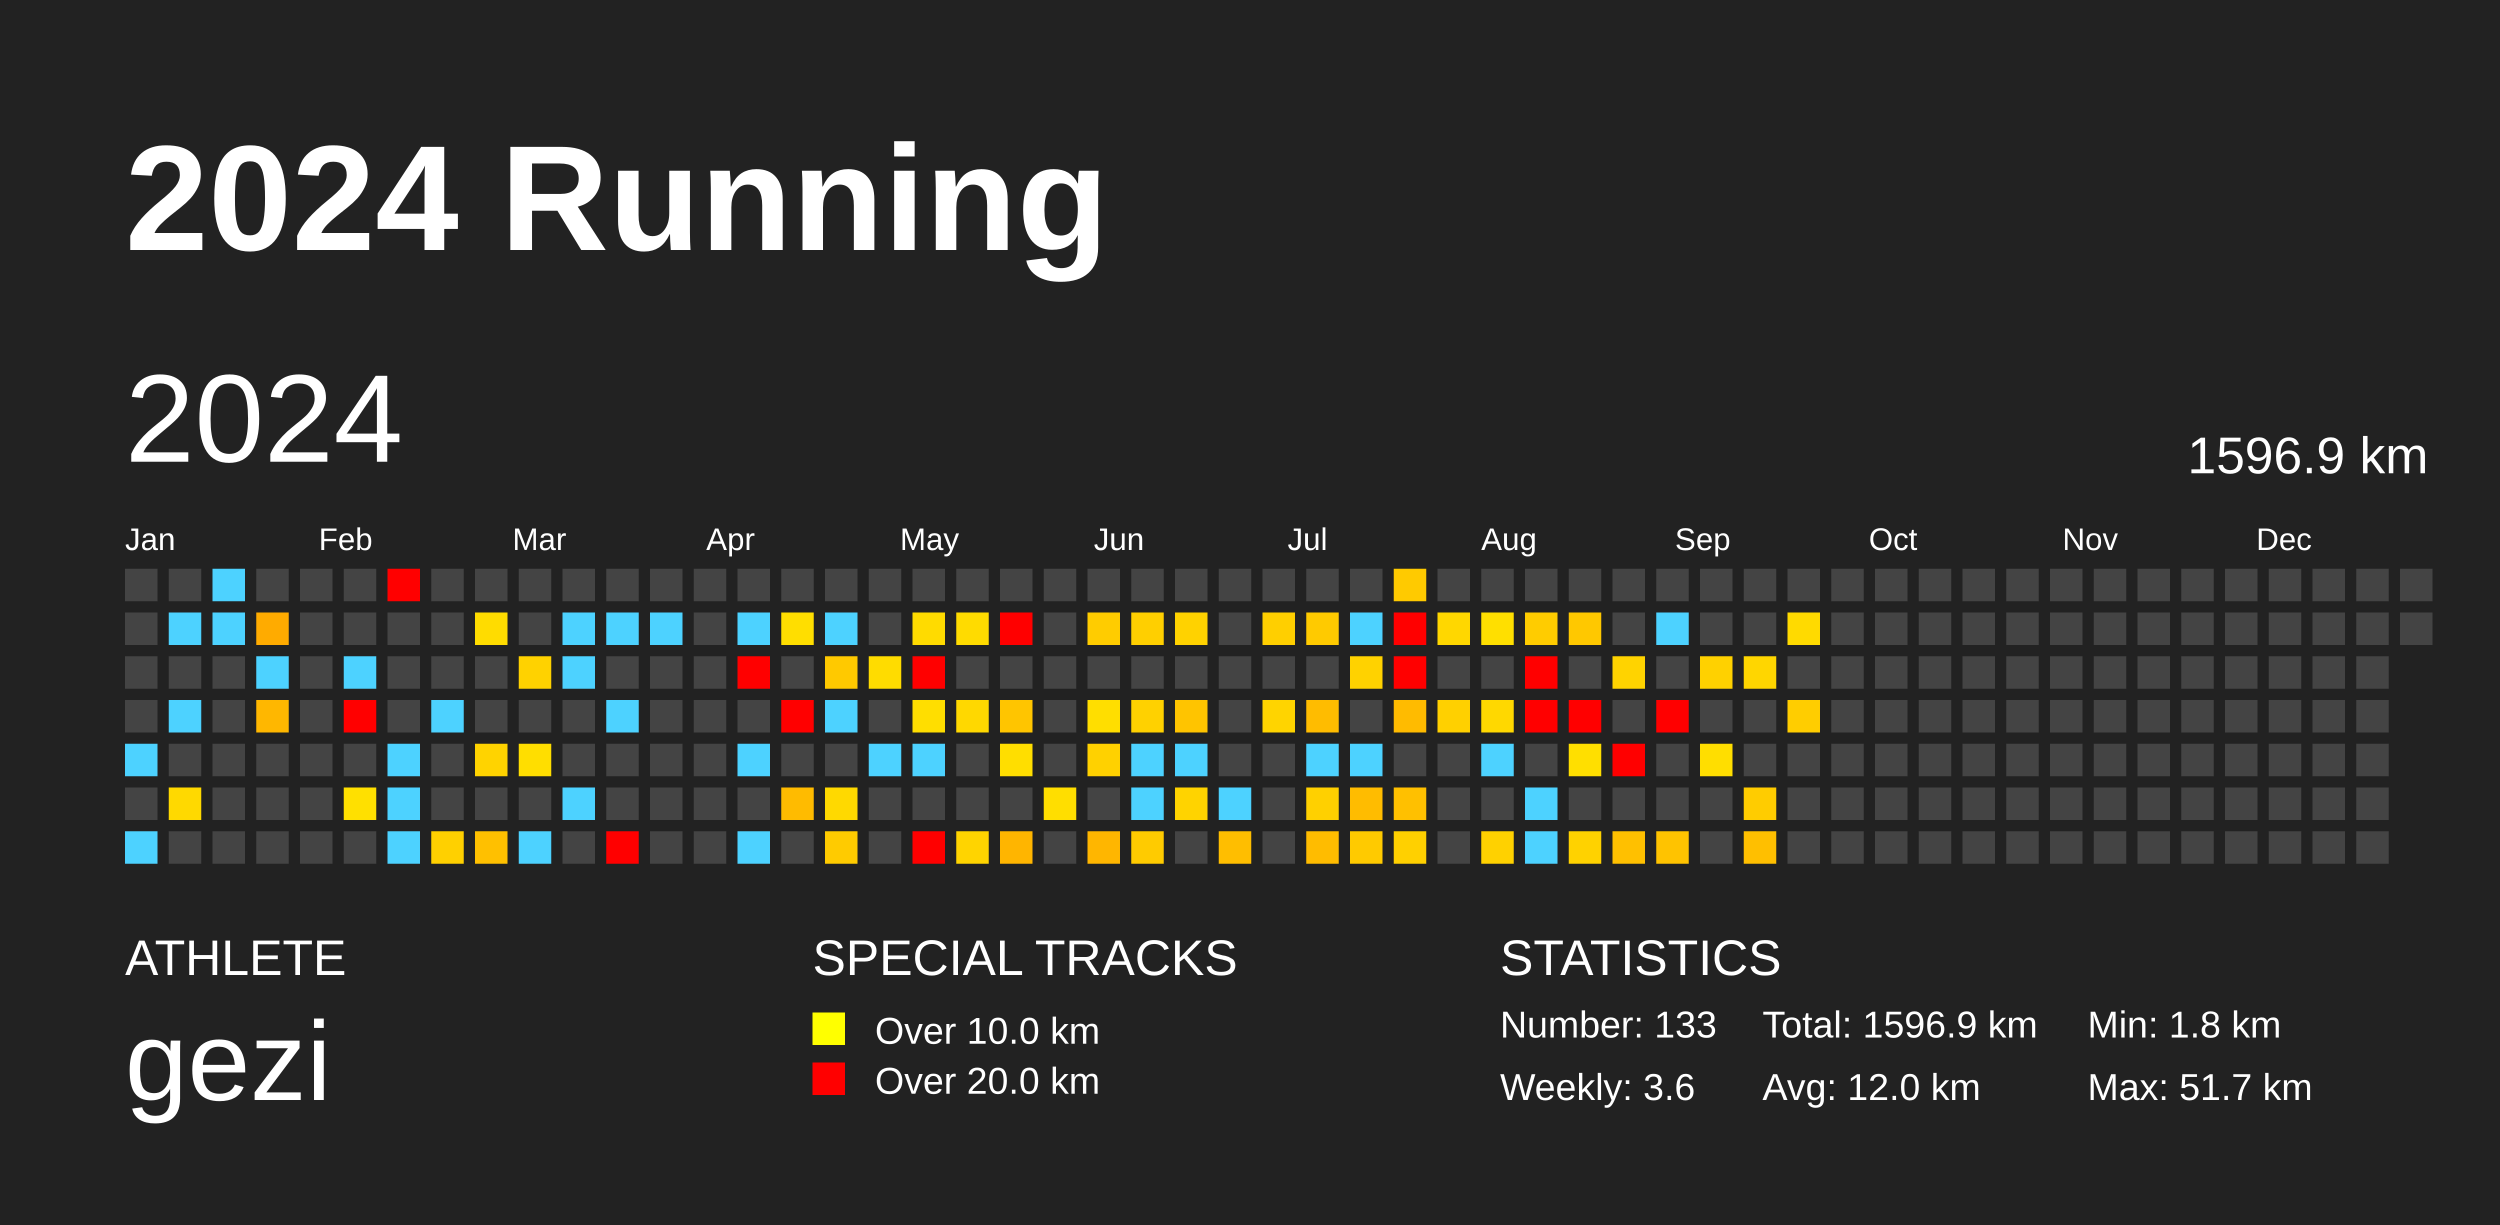
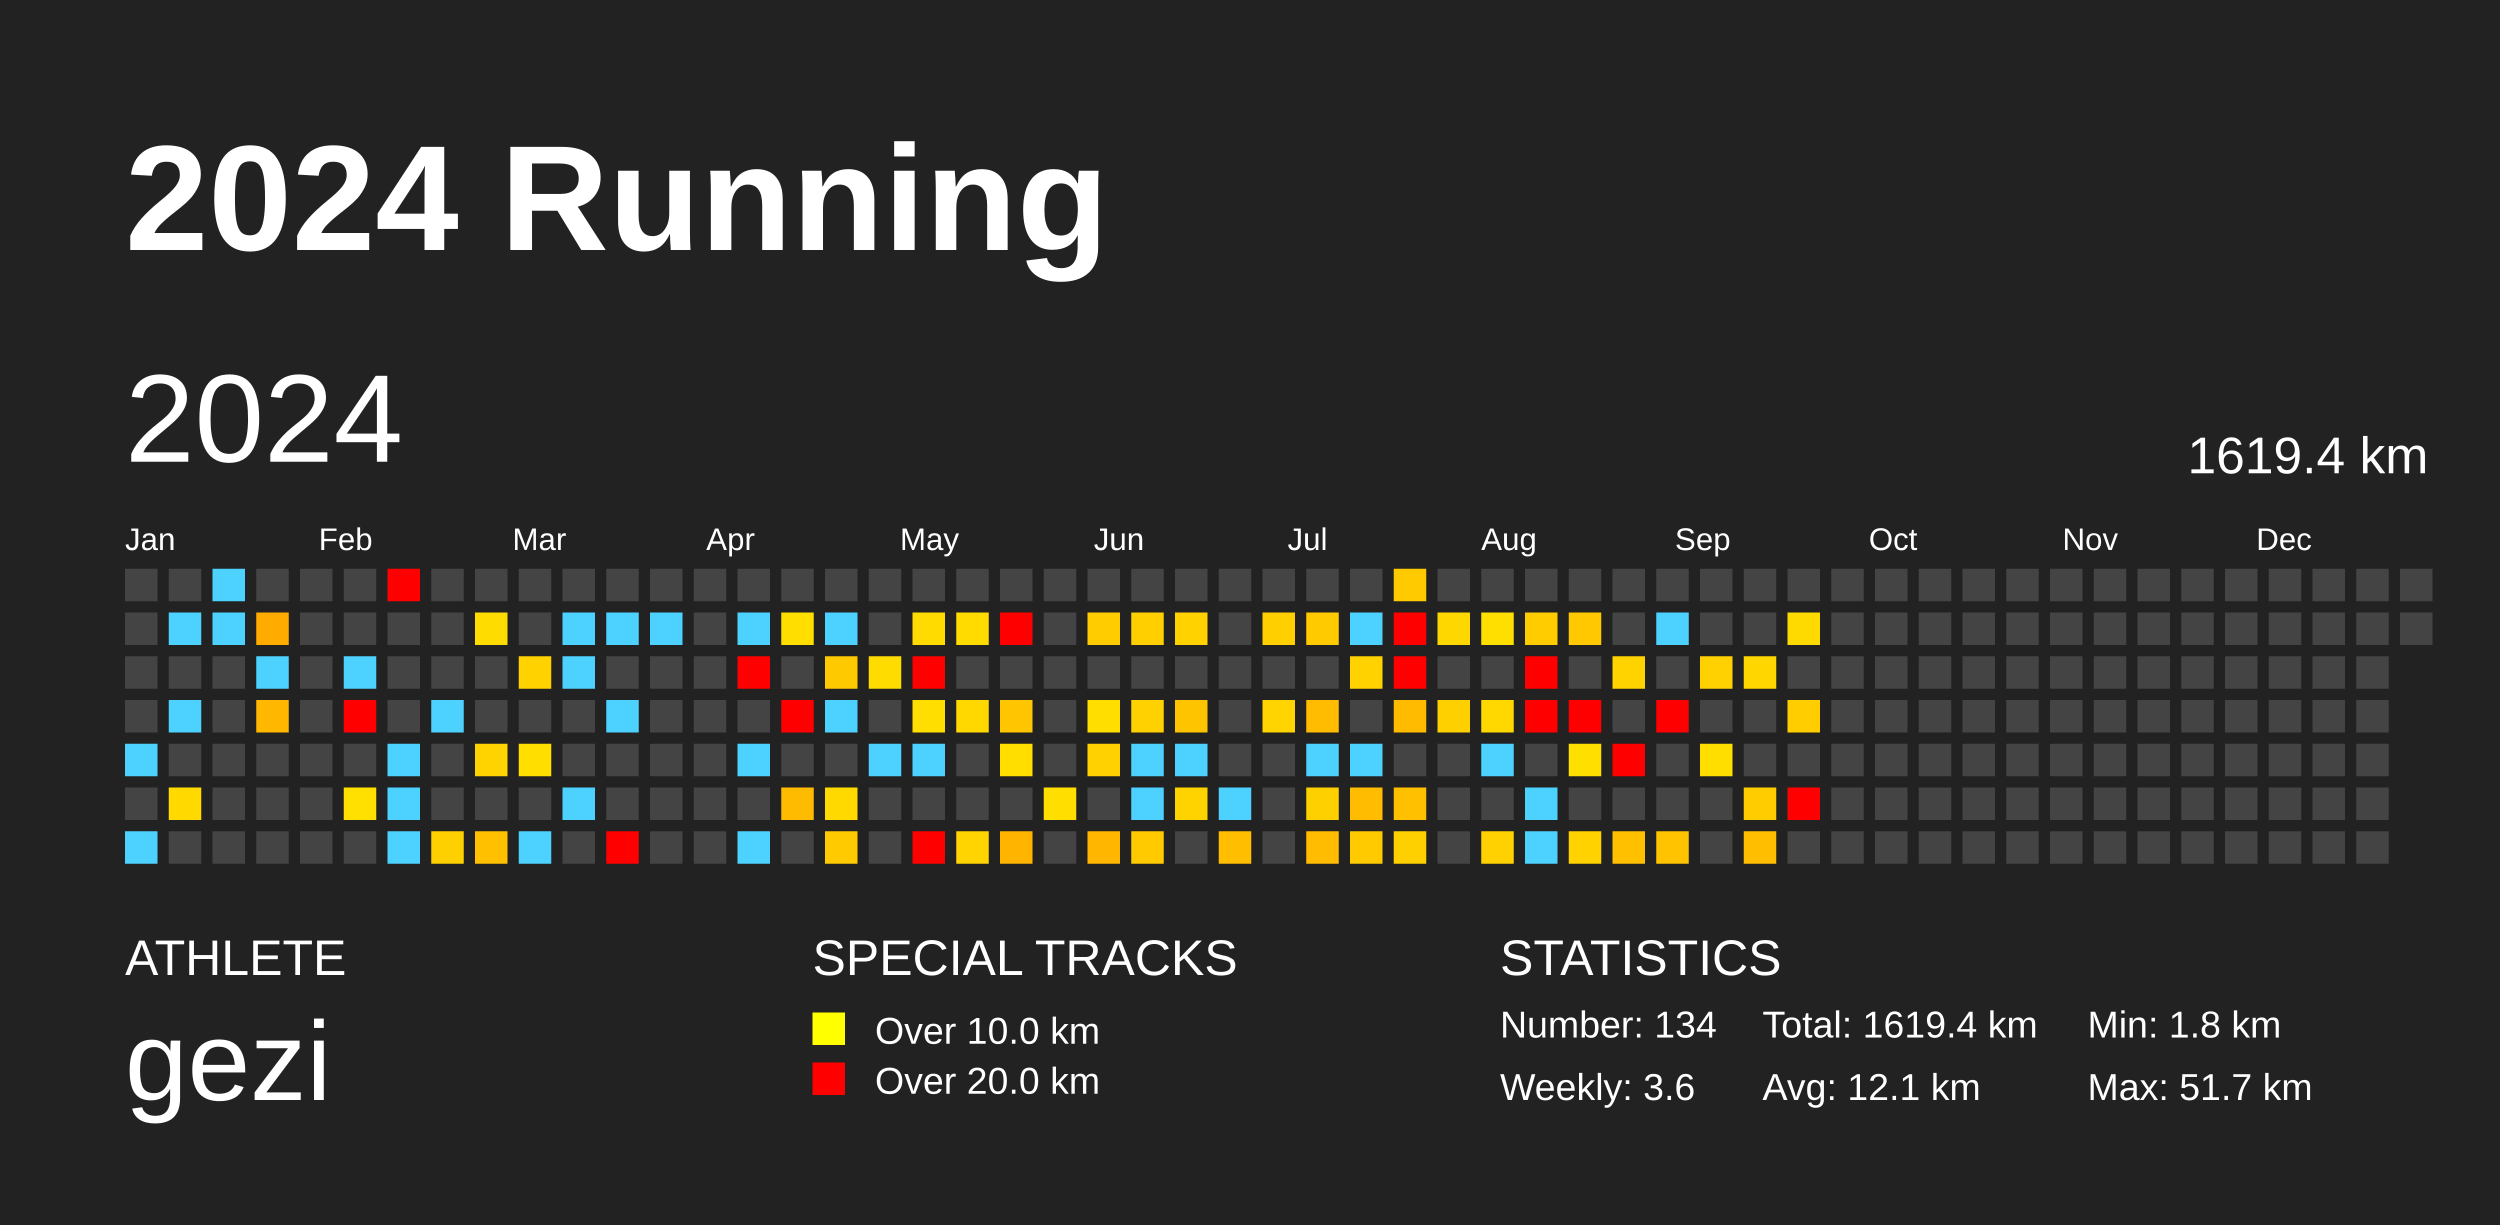
<svg xmlns="http://www.w3.org/2000/svg" baseProfile="full" height="98mm" version="1.1" viewBox="0,0,200,98" width="200mm">
  <defs />
  <rect fill="#222222" height="98" width="200" x="0" y="0" />
  <text fill="#FFFFFF" style="font-size:12px; font-family:Arial; font-weight:bold;" x="10" y="20">2024 Running</text>
  <text fill="#FFFFFF" style="font-size:4px; font-family:Arial" x="10" y="78">ATHLETE</text>
  <text fill="#FFFFFF" style="font-size:9px; font-family:Arial" x="10" y="88">gezi</text>
  <text fill="#FFFFFF" style="font-size:4px; font-family:Arial" x="65" y="78">SPECIAL TRACKS</text>
  <rect fill="yellow" height="2.6" width="2.6" x="65" y="81" />
  <text fill="#FFFFFF" style="font-size:3px; font-family:Arial" x="70" y="83.5">Over 10.0 km</text>
  <rect fill="red" height="2.6" width="2.6" x="65" y="85" />
  <text fill="#FFFFFF" style="font-size:3px; font-family:Arial" x="70" y="87.5">Over 20.0 km</text>
  <text fill="#FFFFFF" style="font-size:4px; font-family:Arial" x="120" y="78">STATISTICS</text>
-   <text fill="#FFFFFF" style="font-size:3px; font-family:Arial" x="120" y="83">Number: 133</text>
+   <text fill="#FFFFFF" style="font-size:3px; font-family:Arial" x="120" y="83">Number: 134</text>
  <text fill="#FFFFFF" style="font-size:3px; font-family:Arial" x="120" y="88">Weekly: 3.6</text>
-   <text fill="#FFFFFF" style="font-size:3px; font-family:Arial" x="141" y="83">Total: 1596.9 km</text>
-   <text fill="#FFFFFF" style="font-size:3px; font-family:Arial" x="141" y="88">Avg: 12.0 km</text>
+   <text fill="#FFFFFF" style="font-size:3px; font-family:Arial" x="141" y="83">Total: 1619.4 km</text>
+   <text fill="#FFFFFF" style="font-size:3px; font-family:Arial" x="141" y="88">Avg: 12.1 km</text>
  <text fill="#FFFFFF" style="font-size:3px; font-family:Arial" x="167" y="83">Min: 1.8 km</text>
  <text fill="#FFFFFF" style="font-size:3px; font-family:Arial" x="167" y="88">Max: 51.7 km</text>
  <text dominant-baseline="hanging" fill="#FFFFFF" style="font-size:10.0px; font-family:Arial;" x="10" y="30">2024</text>
-   <text dominant-baseline="hanging" fill="#FFFFFF" style="font-size:4.125px; font-family:Arial;" x="175" y="35">1596.9 km</text>
+   <text dominant-baseline="hanging" fill="#FFFFFF" style="font-size:4.125px; font-family:Arial;" x="175" y="35">1619.4 km</text>
  <text fill="#FFFFFF" style="font-size:2.5px; font-family:Arial" x="10.0" y="44">Jan</text>
  <text fill="#FFFFFF" style="font-size:2.5px; font-family:Arial" x="25.5" y="44">Feb</text>
  <text fill="#FFFFFF" style="font-size:2.5px; font-family:Arial" x="41.0" y="44">Mar</text>
  <text fill="#FFFFFF" style="font-size:2.5px; font-family:Arial" x="56.5" y="44">Apr</text>
  <text fill="#FFFFFF" style="font-size:2.5px; font-family:Arial" x="72.0" y="44">May</text>
  <text fill="#FFFFFF" style="font-size:2.5px; font-family:Arial" x="87.5" y="44">Jun</text>
  <text fill="#FFFFFF" style="font-size:2.5px; font-family:Arial" x="103.0" y="44">Jul</text>
  <text fill="#FFFFFF" style="font-size:2.5px; font-family:Arial" x="118.5" y="44">Aug</text>
  <text fill="#FFFFFF" style="font-size:2.5px; font-family:Arial" x="134.0" y="44">Sep</text>
  <text fill="#FFFFFF" style="font-size:2.5px; font-family:Arial" x="149.5" y="44">Oct</text>
  <text fill="#FFFFFF" style="font-size:2.5px; font-family:Arial" x="165.0" y="44">Nov</text>
  <text fill="#FFFFFF" style="font-size:2.5px; font-family:Arial" x="180.5" y="44">Dec</text>
  <rect fill="#444444" height="2.6" width="2.6" x="10.0" y="45.5" />
  <rect fill="#444444" height="2.6" width="2.6" x="10.0" y="49.0" />
  <rect fill="#444444" height="2.6" width="2.6" x="10.0" y="52.5" />
  <rect fill="#444444" height="2.6" width="2.6" x="10.0" y="56.0" />
  <rect fill="#4dd2ff" height="2.6" width="2.6" x="10.0" y="59.5" />
  <rect fill="#444444" height="2.6" width="2.6" x="10.0" y="63.0" />
  <rect fill="#4dd2ff" height="2.6" width="2.6" x="10.0" y="66.5" />
  <rect fill="#444444" height="2.6" width="2.6" x="13.5" y="45.5" />
  <rect fill="#4dd2ff" height="2.6" width="2.6" x="13.5" y="49.0" />
  <rect fill="#444444" height="2.6" width="2.6" x="13.5" y="52.5" />
  <rect fill="#4dd2ff" height="2.6" width="2.6" x="13.5" y="56.0" />
  <rect fill="#444444" height="2.6" width="2.6" x="13.5" y="59.5" />
  <rect fill="#ffd900" height="2.6" width="2.6" x="13.5" y="63.0" />
  <rect fill="#444444" height="2.6" width="2.6" x="13.5" y="66.5" />
  <rect fill="#4dd2ff" height="2.6" width="2.6" x="17.0" y="45.5" />
  <rect fill="#4dd2ff" height="2.6" width="2.6" x="17.0" y="49.0" />
  <rect fill="#444444" height="2.6" width="2.6" x="17.0" y="52.5" />
  <rect fill="#444444" height="2.6" width="2.6" x="17.0" y="56.0" />
  <rect fill="#444444" height="2.6" width="2.6" x="17.0" y="59.5" />
  <rect fill="#444444" height="2.6" width="2.6" x="17.0" y="63.0" />
  <rect fill="#444444" height="2.6" width="2.6" x="17.0" y="66.5" />
  <rect fill="#444444" height="2.6" width="2.6" x="20.5" y="45.5" />
  <rect fill="#ffab00" height="2.6" width="2.6" x="20.5" y="49.0" />
  <rect fill="#4dd2ff" height="2.6" width="2.6" x="20.5" y="52.5" />
  <rect fill="#ffb700" height="2.6" width="2.6" x="20.5" y="56.0" />
  <rect fill="#444444" height="2.6" width="2.6" x="20.5" y="59.5" />
  <rect fill="#444444" height="2.6" width="2.6" x="20.5" y="63.0" />
  <rect fill="#444444" height="2.6" width="2.6" x="20.5" y="66.5" />
  <rect fill="#444444" height="2.6" width="2.6" x="24.0" y="45.5" />
  <rect fill="#444444" height="2.6" width="2.6" x="24.0" y="49.0" />
  <rect fill="#444444" height="2.6" width="2.6" x="24.0" y="52.5" />
  <rect fill="#444444" height="2.6" width="2.6" x="24.0" y="56.0" />
  <rect fill="#444444" height="2.6" width="2.6" x="24.0" y="59.5" />
  <rect fill="#444444" height="2.6" width="2.6" x="24.0" y="63.0" />
  <rect fill="#444444" height="2.6" width="2.6" x="24.0" y="66.5" />
  <rect fill="#444444" height="2.6" width="2.6" x="27.5" y="45.5" />
  <rect fill="#444444" height="2.6" width="2.6" x="27.5" y="49.0" />
  <rect fill="#4dd2ff" height="2.6" width="2.6" x="27.5" y="52.5" />
  <rect fill="red" height="2.6" width="2.6" x="27.5" y="56.0" />
  <rect fill="#444444" height="2.6" width="2.6" x="27.5" y="59.5" />
  <rect fill="#ffe000" height="2.6" width="2.6" x="27.5" y="63.0" />
  <rect fill="#444444" height="2.6" width="2.6" x="27.5" y="66.5" />
  <rect fill="red" height="2.6" width="2.6" x="31.0" y="45.5" />
  <rect fill="#444444" height="2.6" width="2.6" x="31.0" y="49.0" />
  <rect fill="#444444" height="2.6" width="2.6" x="31.0" y="52.5" />
  <rect fill="#444444" height="2.6" width="2.6" x="31.0" y="56.0" />
  <rect fill="#4dd2ff" height="2.6" width="2.6" x="31.0" y="59.5" />
  <rect fill="#4dd2ff" height="2.6" width="2.6" x="31.0" y="63.0" />
  <rect fill="#4dd2ff" height="2.6" width="2.6" x="31.0" y="66.5" />
  <rect fill="#444444" height="2.6" width="2.6" x="34.5" y="45.5" />
  <rect fill="#444444" height="2.6" width="2.6" x="34.5" y="49.0" />
  <rect fill="#444444" height="2.6" width="2.6" x="34.5" y="52.5" />
  <rect fill="#4dd2ff" height="2.6" width="2.6" x="34.5" y="56.0" />
  <rect fill="#444444" height="2.6" width="2.6" x="34.5" y="59.5" />
  <rect fill="#444444" height="2.6" width="2.6" x="34.5" y="63.0" />
  <rect fill="#ffd000" height="2.6" width="2.6" x="34.5" y="66.5" />
  <rect fill="#444444" height="2.6" width="2.6" x="38.0" y="45.5" />
  <rect fill="#ffdc00" height="2.6" width="2.6" x="38.0" y="49.0" />
  <rect fill="#444444" height="2.6" width="2.6" x="38.0" y="52.5" />
  <rect fill="#444444" height="2.6" width="2.6" x="38.0" y="56.0" />
  <rect fill="#ffd300" height="2.6" width="2.6" x="38.0" y="59.5" />
  <rect fill="#444444" height="2.6" width="2.6" x="38.0" y="63.0" />
  <rect fill="#ffc000" height="2.6" width="2.6" x="38.0" y="66.5" />
  <rect fill="#444444" height="2.6" width="2.6" x="41.5" y="45.5" />
  <rect fill="#444444" height="2.6" width="2.6" x="41.5" y="49.0" />
  <rect fill="#ffd200" height="2.6" width="2.6" x="41.5" y="52.5" />
  <rect fill="#444444" height="2.6" width="2.6" x="41.5" y="56.0" />
  <rect fill="#ffde00" height="2.6" width="2.6" x="41.5" y="59.5" />
  <rect fill="#444444" height="2.6" width="2.6" x="41.5" y="63.0" />
  <rect fill="#4dd2ff" height="2.6" width="2.6" x="41.5" y="66.5" />
  <rect fill="#444444" height="2.6" width="2.6" x="45.0" y="45.5" />
  <rect fill="#4dd2ff" height="2.6" width="2.6" x="45.0" y="49.0" />
  <rect fill="#4dd2ff" height="2.6" width="2.6" x="45.0" y="52.5" />
  <rect fill="#444444" height="2.6" width="2.6" x="45.0" y="56.0" />
  <rect fill="#444444" height="2.6" width="2.6" x="45.0" y="59.5" />
  <rect fill="#4dd2ff" height="2.6" width="2.6" x="45.0" y="63.0" />
  <rect fill="#444444" height="2.6" width="2.6" x="45.0" y="66.5" />
  <rect fill="#444444" height="2.6" width="2.6" x="48.5" y="45.5" />
  <rect fill="#4dd2ff" height="2.6" width="2.6" x="48.5" y="49.0" />
  <rect fill="#444444" height="2.6" width="2.6" x="48.5" y="52.5" />
  <rect fill="#4dd2ff" height="2.6" width="2.6" x="48.5" y="56.0" />
  <rect fill="#444444" height="2.6" width="2.6" x="48.5" y="59.5" />
  <rect fill="#444444" height="2.6" width="2.6" x="48.5" y="63.0" />
  <rect fill="red" height="2.6" width="2.6" x="48.5" y="66.5" />
  <rect fill="#444444" height="2.6" width="2.6" x="52.0" y="45.5" />
  <rect fill="#4dd2ff" height="2.6" width="2.6" x="52.0" y="49.0" />
  <rect fill="#444444" height="2.6" width="2.6" x="52.0" y="52.5" />
  <rect fill="#444444" height="2.6" width="2.6" x="52.0" y="56.0" />
  <rect fill="#444444" height="2.6" width="2.6" x="52.0" y="59.5" />
  <rect fill="#444444" height="2.6" width="2.6" x="52.0" y="63.0" />
  <rect fill="#444444" height="2.6" width="2.6" x="52.0" y="66.5" />
  <rect fill="#444444" height="2.6" width="2.6" x="55.5" y="45.5" />
  <rect fill="#444444" height="2.6" width="2.6" x="55.5" y="49.0" />
  <rect fill="#444444" height="2.6" width="2.6" x="55.5" y="52.5" />
  <rect fill="#444444" height="2.6" width="2.6" x="55.5" y="56.0" />
  <rect fill="#444444" height="2.6" width="2.6" x="55.5" y="59.5" />
  <rect fill="#444444" height="2.6" width="2.6" x="55.5" y="63.0" />
  <rect fill="#444444" height="2.6" width="2.6" x="55.5" y="66.5" />
  <rect fill="#444444" height="2.6" width="2.6" x="59.0" y="45.5" />
  <rect fill="#4dd2ff" height="2.6" width="2.6" x="59.0" y="49.0" />
  <rect fill="red" height="2.6" width="2.6" x="59.0" y="52.5" />
  <rect fill="#444444" height="2.6" width="2.6" x="59.0" y="56.0" />
  <rect fill="#4dd2ff" height="2.6" width="2.6" x="59.0" y="59.5" />
  <rect fill="#444444" height="2.6" width="2.6" x="59.0" y="63.0" />
  <rect fill="#4dd2ff" height="2.6" width="2.6" x="59.0" y="66.5" />
  <rect fill="#444444" height="2.6" width="2.6" x="62.5" y="45.5" />
  <rect fill="#ffde00" height="2.6" width="2.6" x="62.5" y="49.0" />
  <rect fill="#444444" height="2.6" width="2.6" x="62.5" y="52.5" />
  <rect fill="red" height="2.6" width="2.6" x="62.5" y="56.0" />
  <rect fill="#444444" height="2.6" width="2.6" x="62.5" y="59.5" />
  <rect fill="#ffbb00" height="2.6" width="2.6" x="62.5" y="63.0" />
  <rect fill="#444444" height="2.6" width="2.6" x="62.5" y="66.5" />
  <rect fill="#444444" height="2.6" width="2.6" x="66.0" y="45.5" />
  <rect fill="#4dd2ff" height="2.6" width="2.6" x="66.0" y="49.0" />
  <rect fill="#ffc900" height="2.6" width="2.6" x="66.0" y="52.5" />
  <rect fill="#4dd2ff" height="2.6" width="2.6" x="66.0" y="56.0" />
  <rect fill="#444444" height="2.6" width="2.6" x="66.0" y="59.5" />
  <rect fill="#ffd900" height="2.6" width="2.6" x="66.0" y="63.0" />
  <rect fill="#ffcb00" height="2.6" width="2.6" x="66.0" y="66.5" />
  <rect fill="#444444" height="2.6" width="2.6" x="69.5" y="45.5" />
  <rect fill="#444444" height="2.6" width="2.6" x="69.5" y="49.0" />
  <rect fill="#ffdc00" height="2.6" width="2.6" x="69.5" y="52.5" />
  <rect fill="#444444" height="2.6" width="2.6" x="69.5" y="56.0" />
  <rect fill="#4dd2ff" height="2.6" width="2.6" x="69.5" y="59.5" />
  <rect fill="#444444" height="2.6" width="2.6" x="69.5" y="63.0" />
  <rect fill="#444444" height="2.6" width="2.6" x="69.5" y="66.5" />
  <rect fill="#444444" height="2.6" width="2.6" x="73.0" y="45.5" />
  <rect fill="#ffdb00" height="2.6" width="2.6" x="73.0" y="49.0" />
  <rect fill="red" height="2.6" width="2.6" x="73.0" y="52.5" />
  <rect fill="#ffde00" height="2.6" width="2.6" x="73.0" y="56.0" />
  <rect fill="#4dd2ff" height="2.6" width="2.6" x="73.0" y="59.5" />
  <rect fill="#444444" height="2.6" width="2.6" x="73.0" y="63.0" />
  <rect fill="red" height="2.6" width="2.6" x="73.0" y="66.5" />
  <rect fill="#444444" height="2.6" width="2.6" x="76.5" y="45.5" />
  <rect fill="#ffdb00" height="2.6" width="2.6" x="76.5" y="49.0" />
  <rect fill="#444444" height="2.6" width="2.6" x="76.5" y="52.5" />
  <rect fill="#ffd800" height="2.6" width="2.6" x="76.5" y="56.0" />
  <rect fill="#444444" height="2.6" width="2.6" x="76.5" y="59.5" />
  <rect fill="#444444" height="2.6" width="2.6" x="76.5" y="63.0" />
  <rect fill="#ffd400" height="2.6" width="2.6" x="76.5" y="66.5" />
  <rect fill="#444444" height="2.6" width="2.6" x="80.0" y="45.5" />
  <rect fill="red" height="2.6" width="2.6" x="80.0" y="49.0" />
  <rect fill="#444444" height="2.6" width="2.6" x="80.0" y="52.5" />
  <rect fill="#ffc500" height="2.6" width="2.6" x="80.0" y="56.0" />
  <rect fill="#ffde00" height="2.6" width="2.6" x="80.0" y="59.5" />
  <rect fill="#444444" height="2.6" width="2.6" x="80.0" y="63.0" />
  <rect fill="#ffb500" height="2.6" width="2.6" x="80.0" y="66.5" />
  <rect fill="#444444" height="2.6" width="2.6" x="83.5" y="45.5" />
  <rect fill="#444444" height="2.6" width="2.6" x="83.5" y="49.0" />
  <rect fill="#444444" height="2.6" width="2.6" x="83.5" y="52.5" />
  <rect fill="#444444" height="2.6" width="2.6" x="83.5" y="56.0" />
  <rect fill="#444444" height="2.6" width="2.6" x="83.5" y="59.5" />
  <rect fill="#ffde00" height="2.6" width="2.6" x="83.5" y="63.0" />
  <rect fill="#444444" height="2.6" width="2.6" x="83.5" y="66.5" />
  <rect fill="#444444" height="2.6" width="2.6" x="87.0" y="45.5" />
  <rect fill="#ffcc00" height="2.6" width="2.6" x="87.0" y="49.0" />
  <rect fill="#444444" height="2.6" width="2.6" x="87.0" y="52.5" />
  <rect fill="#ffde00" height="2.6" width="2.6" x="87.0" y="56.0" />
  <rect fill="#ffd100" height="2.6" width="2.6" x="87.0" y="59.5" />
  <rect fill="#444444" height="2.6" width="2.6" x="87.0" y="63.0" />
  <rect fill="#ffb600" height="2.6" width="2.6" x="87.0" y="66.5" />
  <rect fill="#444444" height="2.6" width="2.6" x="90.5" y="45.5" />
  <rect fill="#ffcf00" height="2.6" width="2.6" x="90.5" y="49.0" />
  <rect fill="#444444" height="2.6" width="2.6" x="90.5" y="52.5" />
  <rect fill="#ffd100" height="2.6" width="2.6" x="90.5" y="56.0" />
  <rect fill="#4dd2ff" height="2.6" width="2.6" x="90.5" y="59.5" />
  <rect fill="#4dd2ff" height="2.6" width="2.6" x="90.5" y="63.0" />
  <rect fill="#ffcb00" height="2.6" width="2.6" x="90.5" y="66.5" />
  <rect fill="#444444" height="2.6" width="2.6" x="94.0" y="45.5" />
  <rect fill="#ffd200" height="2.6" width="2.6" x="94.0" y="49.0" />
  <rect fill="#444444" height="2.6" width="2.6" x="94.0" y="52.5" />
  <rect fill="#ffc400" height="2.6" width="2.6" x="94.0" y="56.0" />
  <rect fill="#4dd2ff" height="2.6" width="2.6" x="94.0" y="59.5" />
  <rect fill="#ffd300" height="2.6" width="2.6" x="94.0" y="63.0" />
  <rect fill="#444444" height="2.6" width="2.6" x="94.0" y="66.5" />
  <rect fill="#444444" height="2.6" width="2.6" x="97.5" y="45.5" />
  <rect fill="#444444" height="2.6" width="2.6" x="97.5" y="49.0" />
  <rect fill="#444444" height="2.6" width="2.6" x="97.5" y="52.5" />
  <rect fill="#444444" height="2.6" width="2.6" x="97.5" y="56.0" />
  <rect fill="#444444" height="2.6" width="2.6" x="97.5" y="59.5" />
  <rect fill="#4dd2ff" height="2.6" width="2.6" x="97.5" y="63.0" />
  <rect fill="#ffbe00" height="2.6" width="2.6" x="97.5" y="66.5" />
  <rect fill="#444444" height="2.6" width="2.6" x="101.0" y="45.5" />
  <rect fill="#ffcf00" height="2.6" width="2.6" x="101.0" y="49.0" />
  <rect fill="#444444" height="2.6" width="2.6" x="101.0" y="52.5" />
  <rect fill="#ffd400" height="2.6" width="2.6" x="101.0" y="56.0" />
  <rect fill="#444444" height="2.6" width="2.6" x="101.0" y="59.5" />
  <rect fill="#444444" height="2.6" width="2.6" x="101.0" y="63.0" />
  <rect fill="#444444" height="2.6" width="2.6" x="101.0" y="66.5" />
  <rect fill="#444444" height="2.6" width="2.6" x="104.5" y="45.5" />
  <rect fill="#ffca00" height="2.6" width="2.6" x="104.5" y="49.0" />
  <rect fill="#444444" height="2.6" width="2.6" x="104.5" y="52.5" />
  <rect fill="#ffbc00" height="2.6" width="2.6" x="104.5" y="56.0" />
  <rect fill="#4dd2ff" height="2.6" width="2.6" x="104.5" y="59.5" />
  <rect fill="#ffd000" height="2.6" width="2.6" x="104.5" y="63.0" />
  <rect fill="#ffbc00" height="2.6" width="2.6" x="104.5" y="66.5" />
  <rect fill="#444444" height="2.6" width="2.6" x="108.0" y="45.5" />
  <rect fill="#4dd2ff" height="2.6" width="2.6" x="108.0" y="49.0" />
  <rect fill="#ffd200" height="2.6" width="2.6" x="108.0" y="52.5" />
  <rect fill="#444444" height="2.6" width="2.6" x="108.0" y="56.0" />
  <rect fill="#4dd2ff" height="2.6" width="2.6" x="108.0" y="59.5" />
  <rect fill="#ffbc00" height="2.6" width="2.6" x="108.0" y="63.0" />
  <rect fill="#ffca00" height="2.6" width="2.6" x="108.0" y="66.5" />
  <rect fill="#ffca00" height="2.6" width="2.6" x="111.5" y="45.5" />
  <rect fill="red" height="2.6" width="2.6" x="111.5" y="49.0" />
  <rect fill="red" height="2.6" width="2.6" x="111.5" y="52.5" />
  <rect fill="#ffbb00" height="2.6" width="2.6" x="111.5" y="56.0" />
  <rect fill="#444444" height="2.6" width="2.6" x="111.5" y="59.5" />
  <rect fill="#ffc000" height="2.6" width="2.6" x="111.5" y="63.0" />
  <rect fill="#ffd000" height="2.6" width="2.6" x="111.5" y="66.5" />
  <rect fill="#444444" height="2.6" width="2.6" x="115.0" y="45.5" />
  <rect fill="#ffd700" height="2.6" width="2.6" x="115.0" y="49.0" />
  <rect fill="#444444" height="2.6" width="2.6" x="115.0" y="52.5" />
  <rect fill="#ffd000" height="2.6" width="2.6" x="115.0" y="56.0" />
  <rect fill="#444444" height="2.6" width="2.6" x="115.0" y="59.5" />
  <rect fill="#444444" height="2.6" width="2.6" x="115.0" y="63.0" />
  <rect fill="#444444" height="2.6" width="2.6" x="115.0" y="66.5" />
  <rect fill="#444444" height="2.6" width="2.6" x="118.5" y="45.5" />
  <rect fill="#ffdf00" height="2.6" width="2.6" x="118.5" y="49.0" />
  <rect fill="#444444" height="2.6" width="2.6" x="118.5" y="52.5" />
  <rect fill="#ffd800" height="2.6" width="2.6" x="118.5" y="56.0" />
  <rect fill="#4dd2ff" height="2.6" width="2.6" x="118.5" y="59.5" />
  <rect fill="#444444" height="2.6" width="2.6" x="118.5" y="63.0" />
  <rect fill="#ffd100" height="2.6" width="2.6" x="118.5" y="66.5" />
  <rect fill="#444444" height="2.6" width="2.6" x="122.0" y="45.5" />
  <rect fill="#ffcc00" height="2.6" width="2.6" x="122.0" y="49.0" />
  <rect fill="red" height="2.6" width="2.6" x="122.0" y="52.5" />
  <rect fill="red" height="2.6" width="2.6" x="122.0" y="56.0" />
  <rect fill="#444444" height="2.6" width="2.6" x="122.0" y="59.5" />
  <rect fill="#4dd2ff" height="2.6" width="2.6" x="122.0" y="63.0" />
  <rect fill="#4dd2ff" height="2.6" width="2.6" x="122.0" y="66.5" />
  <rect fill="#444444" height="2.6" width="2.6" x="125.5" y="45.5" />
  <rect fill="#ffc800" height="2.6" width="2.6" x="125.5" y="49.0" />
  <rect fill="#444444" height="2.6" width="2.6" x="125.5" y="52.5" />
  <rect fill="red" height="2.6" width="2.6" x="125.5" y="56.0" />
  <rect fill="#ffdf00" height="2.6" width="2.6" x="125.5" y="59.5" />
  <rect fill="#444444" height="2.6" width="2.6" x="125.5" y="63.0" />
  <rect fill="#ffd200" height="2.6" width="2.6" x="125.5" y="66.5" />
  <rect fill="#444444" height="2.6" width="2.6" x="129.0" y="45.5" />
  <rect fill="#444444" height="2.6" width="2.6" x="129.0" y="49.0" />
  <rect fill="#ffd300" height="2.6" width="2.6" x="129.0" y="52.5" />
  <rect fill="#444444" height="2.6" width="2.6" x="129.0" y="56.0" />
  <rect fill="red" height="2.6" width="2.6" x="129.0" y="59.5" />
  <rect fill="#444444" height="2.6" width="2.6" x="129.0" y="63.0" />
  <rect fill="#ffc000" height="2.6" width="2.6" x="129.0" y="66.5" />
  <rect fill="#444444" height="2.6" width="2.6" x="132.5" y="45.5" />
  <rect fill="#4dd2ff" height="2.6" width="2.6" x="132.5" y="49.0" />
  <rect fill="#444444" height="2.6" width="2.6" x="132.5" y="52.5" />
  <rect fill="red" height="2.6" width="2.6" x="132.5" y="56.0" />
  <rect fill="#444444" height="2.6" width="2.6" x="132.5" y="59.5" />
  <rect fill="#444444" height="2.6" width="2.6" x="132.5" y="63.0" />
  <rect fill="#ffc300" height="2.6" width="2.6" x="132.5" y="66.5" />
  <rect fill="#444444" height="2.6" width="2.6" x="136.0" y="45.5" />
  <rect fill="#444444" height="2.6" width="2.6" x="136.0" y="49.0" />
  <rect fill="#ffd100" height="2.6" width="2.6" x="136.0" y="52.5" />
  <rect fill="#444444" height="2.6" width="2.6" x="136.0" y="56.0" />
  <rect fill="#ffde00" height="2.6" width="2.6" x="136.0" y="59.5" />
  <rect fill="#444444" height="2.6" width="2.6" x="136.0" y="63.0" />
  <rect fill="#444444" height="2.6" width="2.6" x="136.0" y="66.5" />
  <rect fill="#444444" height="2.6" width="2.6" x="139.5" y="45.5" />
  <rect fill="#444444" height="2.6" width="2.6" x="139.5" y="49.0" />
  <rect fill="#ffd600" height="2.6" width="2.6" x="139.5" y="52.5" />
  <rect fill="#444444" height="2.6" width="2.6" x="139.5" y="56.0" />
  <rect fill="#444444" height="2.6" width="2.6" x="139.5" y="59.5" />
  <rect fill="#ffcc00" height="2.6" width="2.6" x="139.5" y="63.0" />
  <rect fill="#ffbf00" height="2.6" width="2.6" x="139.5" y="66.5" />
  <rect fill="#444444" height="2.6" width="2.6" x="143.0" y="45.5" />
  <rect fill="#ffda00" height="2.6" width="2.6" x="143.0" y="49.0" />
  <rect fill="#444444" height="2.6" width="2.6" x="143.0" y="52.5" />
  <rect fill="#ffcd00" height="2.6" width="2.6" x="143.0" y="56.0" />
  <rect fill="#444444" height="2.6" width="2.6" x="143.0" y="59.5" />
-   <rect fill="#444444" height="2.6" width="2.6" x="143.0" y="63.0" />
+   <rect fill="red" height="2.6" width="2.6" x="143.0" y="63.0" />
  <rect fill="#444444" height="2.6" width="2.6" x="143.0" y="66.5" />
  <rect fill="#444444" height="2.6" width="2.6" x="146.5" y="45.5" />
  <rect fill="#444444" height="2.6" width="2.6" x="146.5" y="49.0" />
  <rect fill="#444444" height="2.6" width="2.6" x="146.5" y="52.5" />
  <rect fill="#444444" height="2.6" width="2.6" x="146.5" y="56.0" />
  <rect fill="#444444" height="2.6" width="2.6" x="146.5" y="59.5" />
  <rect fill="#444444" height="2.6" width="2.6" x="146.5" y="63.0" />
  <rect fill="#444444" height="2.6" width="2.6" x="146.5" y="66.5" />
  <rect fill="#444444" height="2.6" width="2.6" x="150.0" y="45.5" />
  <rect fill="#444444" height="2.6" width="2.6" x="150.0" y="49.0" />
  <rect fill="#444444" height="2.6" width="2.6" x="150.0" y="52.5" />
  <rect fill="#444444" height="2.6" width="2.6" x="150.0" y="56.0" />
  <rect fill="#444444" height="2.6" width="2.6" x="150.0" y="59.5" />
  <rect fill="#444444" height="2.6" width="2.6" x="150.0" y="63.0" />
  <rect fill="#444444" height="2.6" width="2.6" x="150.0" y="66.5" />
  <rect fill="#444444" height="2.6" width="2.6" x="153.5" y="45.5" />
  <rect fill="#444444" height="2.6" width="2.6" x="153.5" y="49.0" />
  <rect fill="#444444" height="2.6" width="2.6" x="153.5" y="52.5" />
  <rect fill="#444444" height="2.6" width="2.6" x="153.5" y="56.0" />
  <rect fill="#444444" height="2.6" width="2.6" x="153.5" y="59.5" />
  <rect fill="#444444" height="2.6" width="2.6" x="153.5" y="63.0" />
  <rect fill="#444444" height="2.6" width="2.6" x="153.5" y="66.5" />
  <rect fill="#444444" height="2.6" width="2.6" x="157.0" y="45.5" />
  <rect fill="#444444" height="2.6" width="2.6" x="157.0" y="49.0" />
  <rect fill="#444444" height="2.6" width="2.6" x="157.0" y="52.5" />
  <rect fill="#444444" height="2.6" width="2.6" x="157.0" y="56.0" />
  <rect fill="#444444" height="2.6" width="2.6" x="157.0" y="59.5" />
  <rect fill="#444444" height="2.6" width="2.6" x="157.0" y="63.0" />
  <rect fill="#444444" height="2.6" width="2.6" x="157.0" y="66.5" />
  <rect fill="#444444" height="2.6" width="2.6" x="160.5" y="45.5" />
  <rect fill="#444444" height="2.6" width="2.6" x="160.5" y="49.0" />
  <rect fill="#444444" height="2.6" width="2.6" x="160.5" y="52.5" />
  <rect fill="#444444" height="2.6" width="2.6" x="160.5" y="56.0" />
  <rect fill="#444444" height="2.6" width="2.6" x="160.5" y="59.5" />
  <rect fill="#444444" height="2.6" width="2.6" x="160.5" y="63.0" />
  <rect fill="#444444" height="2.6" width="2.6" x="160.5" y="66.5" />
  <rect fill="#444444" height="2.6" width="2.6" x="164.0" y="45.5" />
  <rect fill="#444444" height="2.6" width="2.6" x="164.0" y="49.0" />
  <rect fill="#444444" height="2.6" width="2.6" x="164.0" y="52.5" />
  <rect fill="#444444" height="2.6" width="2.6" x="164.0" y="56.0" />
  <rect fill="#444444" height="2.6" width="2.6" x="164.0" y="59.5" />
  <rect fill="#444444" height="2.6" width="2.6" x="164.0" y="63.0" />
  <rect fill="#444444" height="2.6" width="2.6" x="164.0" y="66.5" />
  <rect fill="#444444" height="2.6" width="2.6" x="167.5" y="45.5" />
  <rect fill="#444444" height="2.6" width="2.6" x="167.5" y="49.0" />
  <rect fill="#444444" height="2.6" width="2.6" x="167.5" y="52.5" />
  <rect fill="#444444" height="2.6" width="2.6" x="167.5" y="56.0" />
  <rect fill="#444444" height="2.6" width="2.6" x="167.5" y="59.5" />
  <rect fill="#444444" height="2.6" width="2.6" x="167.5" y="63.0" />
  <rect fill="#444444" height="2.6" width="2.6" x="167.5" y="66.5" />
  <rect fill="#444444" height="2.6" width="2.6" x="171.0" y="45.5" />
  <rect fill="#444444" height="2.6" width="2.6" x="171.0" y="49.0" />
  <rect fill="#444444" height="2.6" width="2.6" x="171.0" y="52.5" />
  <rect fill="#444444" height="2.6" width="2.6" x="171.0" y="56.0" />
  <rect fill="#444444" height="2.6" width="2.6" x="171.0" y="59.5" />
  <rect fill="#444444" height="2.6" width="2.6" x="171.0" y="63.0" />
  <rect fill="#444444" height="2.6" width="2.6" x="171.0" y="66.5" />
  <rect fill="#444444" height="2.6" width="2.6" x="174.5" y="45.5" />
  <rect fill="#444444" height="2.6" width="2.6" x="174.5" y="49.0" />
  <rect fill="#444444" height="2.6" width="2.6" x="174.5" y="52.5" />
  <rect fill="#444444" height="2.6" width="2.6" x="174.5" y="56.0" />
  <rect fill="#444444" height="2.6" width="2.6" x="174.5" y="59.5" />
  <rect fill="#444444" height="2.6" width="2.6" x="174.5" y="63.0" />
  <rect fill="#444444" height="2.6" width="2.6" x="174.5" y="66.5" />
  <rect fill="#444444" height="2.6" width="2.6" x="178.0" y="45.5" />
  <rect fill="#444444" height="2.6" width="2.6" x="178.0" y="49.0" />
  <rect fill="#444444" height="2.6" width="2.6" x="178.0" y="52.5" />
  <rect fill="#444444" height="2.6" width="2.6" x="178.0" y="56.0" />
  <rect fill="#444444" height="2.6" width="2.6" x="178.0" y="59.5" />
  <rect fill="#444444" height="2.6" width="2.6" x="178.0" y="63.0" />
  <rect fill="#444444" height="2.6" width="2.6" x="178.0" y="66.5" />
  <rect fill="#444444" height="2.6" width="2.6" x="181.5" y="45.5" />
  <rect fill="#444444" height="2.6" width="2.6" x="181.5" y="49.0" />
  <rect fill="#444444" height="2.6" width="2.6" x="181.5" y="52.5" />
  <rect fill="#444444" height="2.6" width="2.6" x="181.5" y="56.0" />
  <rect fill="#444444" height="2.6" width="2.6" x="181.5" y="59.5" />
  <rect fill="#444444" height="2.6" width="2.6" x="181.5" y="63.0" />
  <rect fill="#444444" height="2.6" width="2.6" x="181.5" y="66.5" />
  <rect fill="#444444" height="2.6" width="2.6" x="185.0" y="45.5" />
  <rect fill="#444444" height="2.6" width="2.6" x="185.0" y="49.0" />
  <rect fill="#444444" height="2.6" width="2.6" x="185.0" y="52.5" />
  <rect fill="#444444" height="2.6" width="2.6" x="185.0" y="56.0" />
  <rect fill="#444444" height="2.6" width="2.6" x="185.0" y="59.5" />
  <rect fill="#444444" height="2.6" width="2.6" x="185.0" y="63.0" />
  <rect fill="#444444" height="2.6" width="2.6" x="185.0" y="66.5" />
  <rect fill="#444444" height="2.6" width="2.6" x="188.5" y="45.5" />
  <rect fill="#444444" height="2.6" width="2.6" x="188.5" y="49.0" />
  <rect fill="#444444" height="2.6" width="2.6" x="188.5" y="52.5" />
  <rect fill="#444444" height="2.6" width="2.6" x="188.5" y="56.0" />
  <rect fill="#444444" height="2.6" width="2.6" x="188.5" y="59.5" />
  <rect fill="#444444" height="2.6" width="2.6" x="188.5" y="63.0" />
  <rect fill="#444444" height="2.6" width="2.6" x="188.5" y="66.5" />
  <rect fill="#444444" height="2.6" width="2.6" x="192.0" y="45.5" />
  <rect fill="#444444" height="2.6" width="2.6" x="192.0" y="49.0" />
</svg>
